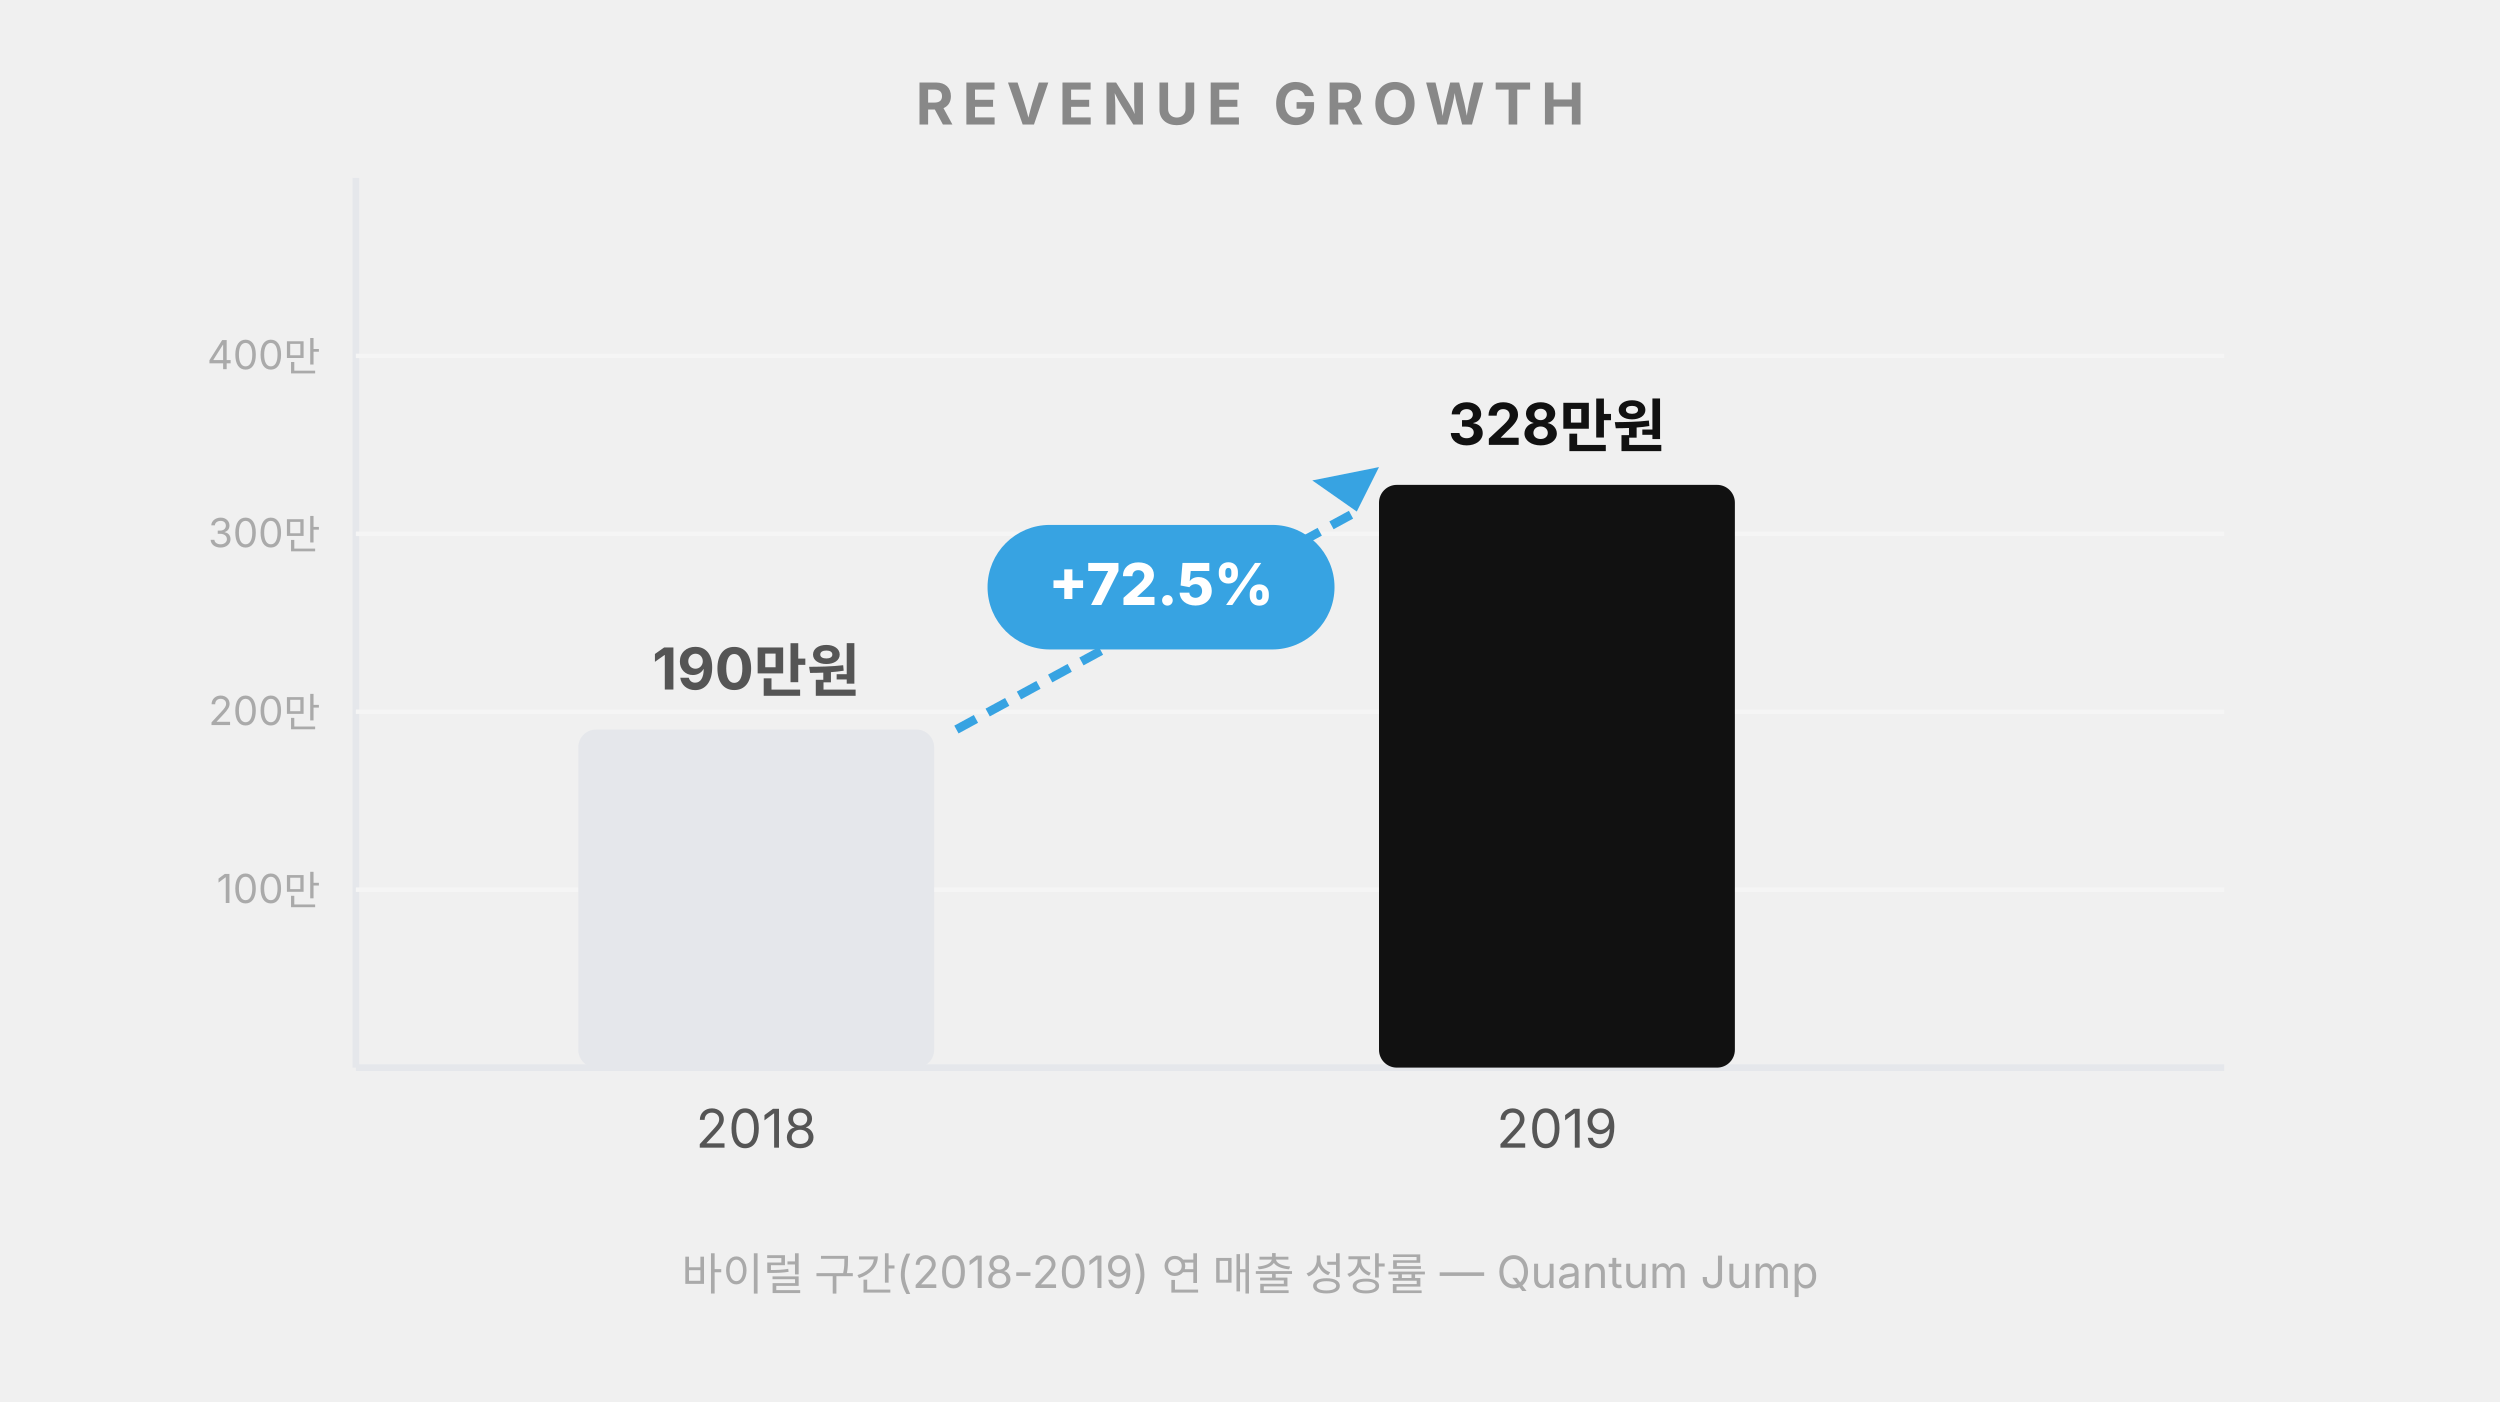
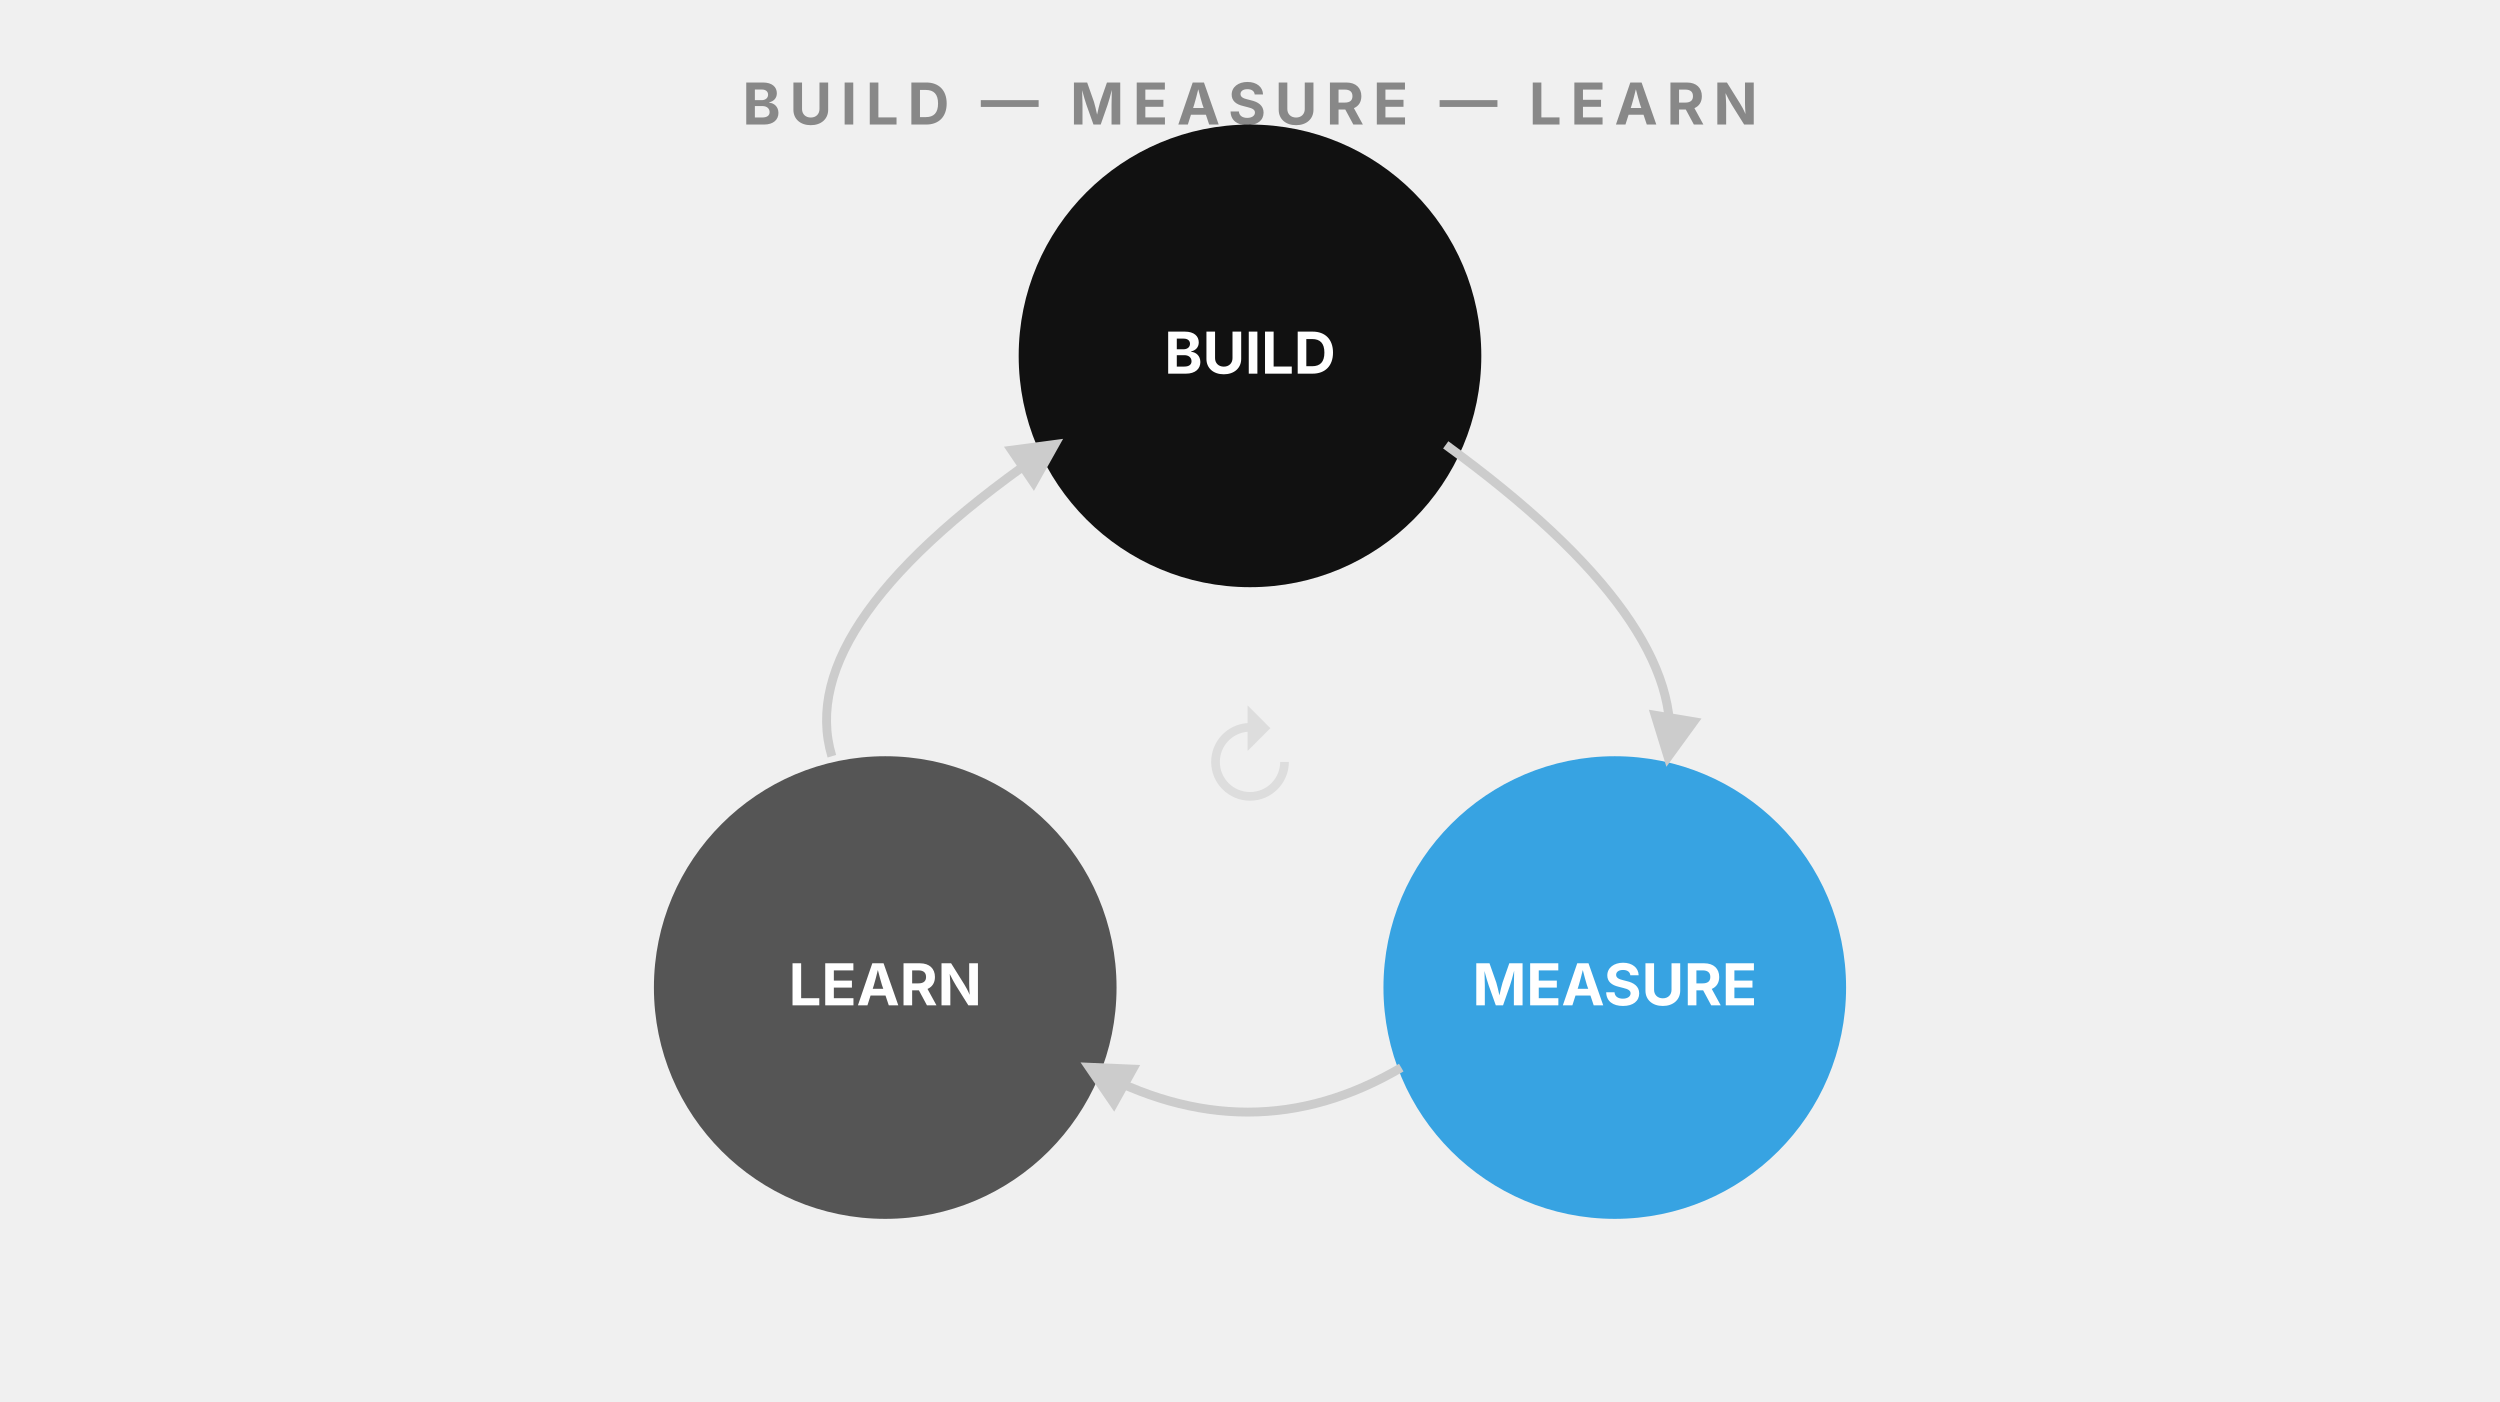
<svg xmlns="http://www.w3.org/2000/svg" viewBox="0 0 562 315" width="562" height="315">
-   <text x="281" y="28" font-family="'Inter', sans-serif" font-size="13" font-weight="700" fill="#888888" text-anchor="middle" letter-spacing="2">REVENUE GROWTH</text>
-   <line x1="80" y1="40" x2="80" y2="240" stroke="#E5E7EB" stroke-width="1.5" />
-   <line x1="80" y1="240" x2="500" y2="240" stroke="#E5E7EB" stroke-width="1.5" />
-   <line x1="80" y1="80" x2="500" y2="80" stroke="#F5F5F5" stroke-width="1" />
-   <line x1="80" y1="120" x2="500" y2="120" stroke="#F5F5F5" stroke-width="1" />
-   <line x1="80" y1="160" x2="500" y2="160" stroke="#F5F5F5" stroke-width="1" />
-   <line x1="80" y1="200" x2="500" y2="200" stroke="#F5F5F5" stroke-width="1" />
-   <text x="72" y="83" font-family="'Inter', sans-serif" font-size="9" fill="#aaaaaa" text-anchor="end">400만</text>
-   <text x="72" y="123" font-family="'Inter', sans-serif" font-size="9" fill="#aaaaaa" text-anchor="end">300만</text>
-   <text x="72" y="163" font-family="'Inter', sans-serif" font-size="9" fill="#aaaaaa" text-anchor="end">200만</text>
-   <text x="72" y="203" font-family="'Inter', sans-serif" font-size="9" fill="#aaaaaa" text-anchor="end">100만</text>
-   <rect x="130" y="164" width="80" height="76" rx="4" fill="#E5E7EB" />
-   <text x="170" y="155" font-family="'Inter', sans-serif" font-size="13" font-weight="700" fill="#555555" text-anchor="middle">190만원</text>
-   <text x="170" y="258" font-family="'Inter', sans-serif" font-size="12" fill="#555555" text-anchor="middle">2018</text>
-   <rect x="310" y="109" width="80" height="131" rx="4" fill="#111111" />
-   <text x="350" y="100" font-family="'Inter', sans-serif" font-size="13" font-weight="700" fill="#111111" text-anchor="middle">328만원</text>
-   <text x="350" y="258" font-family="'Inter', sans-serif" font-size="12" fill="#555555" text-anchor="middle">2019</text>
-   <line x1="215" y1="164" x2="305" y2="115" stroke="#37A3E2" stroke-width="2" stroke-dasharray="5,3" />
-   <polygon points="305,115 295,108 310,105" fill="#37A3E2" />
-   <rect x="222" y="118" width="78" height="28" rx="14" fill="#37A3E2" />
-   <text x="261" y="136" font-family="'Inter', sans-serif" font-size="13" font-weight="800" fill="white" text-anchor="middle">+72.5%</text>
-   <text x="281" y="290" font-family="'Inter', sans-serif" font-size="10" fill="#aaaaaa" text-anchor="middle">바이럴 구간(2018-2019) 연 매출 성장률 — Quantum Jump</text>
+   <text x="281" y="28" font-family="'Inter','Noto Sans',sans-serif" font-size="13" font-weight="700" fill="#888888" text-anchor="middle" letter-spacing="2">BUILD — MEASURE — LEARN</text>
+   <circle cx="281" cy="80" r="52" fill="#111111" />
+   <text x="281" y="84" font-family="'Inter',sans-serif" font-size="13" font-weight="700" fill="white" text-anchor="middle">BUILD</text>
+   <circle cx="363" cy="222" r="52" fill="#37A3E2" />
+   <text x="363" y="226" font-family="'Inter',sans-serif" font-size="13" font-weight="700" fill="white" text-anchor="middle">MEASURE</text>
+   <circle cx="199" cy="222" r="52" fill="#555555" />
+   <text x="199" y="226" font-family="'Inter',sans-serif" font-size="13" font-weight="700" fill="white" text-anchor="middle">LEARN</text>
+   <path d="M325,100 Q380,140 375,170" fill="none" stroke="#CCCCCC" stroke-width="2" marker-end="url(#arrowGray)" />
+   <path d="M315,240 Q281,260 245,240" fill="none" stroke="#CCCCCC" stroke-width="2" marker-end="url(#arrowGray)" />
+   <path d="M187,170 Q178,140 237,100" fill="none" stroke="#CCCCCC" stroke-width="2" marker-end="url(#arrowGray)" />
+   <defs>
+     <marker id="arrowGray" viewBox="0 0 10 10" refX="8" refY="5" markerWidth="6" markerHeight="6" orient="auto-start-reverse">
+       <path d="M 0 0 L 10 5 L 0 10 z" fill="#CCCCCC" />
+     </marker>
+   </defs>
+   <text x="281" y="180" font-family="'Inter',sans-serif" font-size="24" fill="#DDDDDD" text-anchor="middle">↻</text>
</svg>
